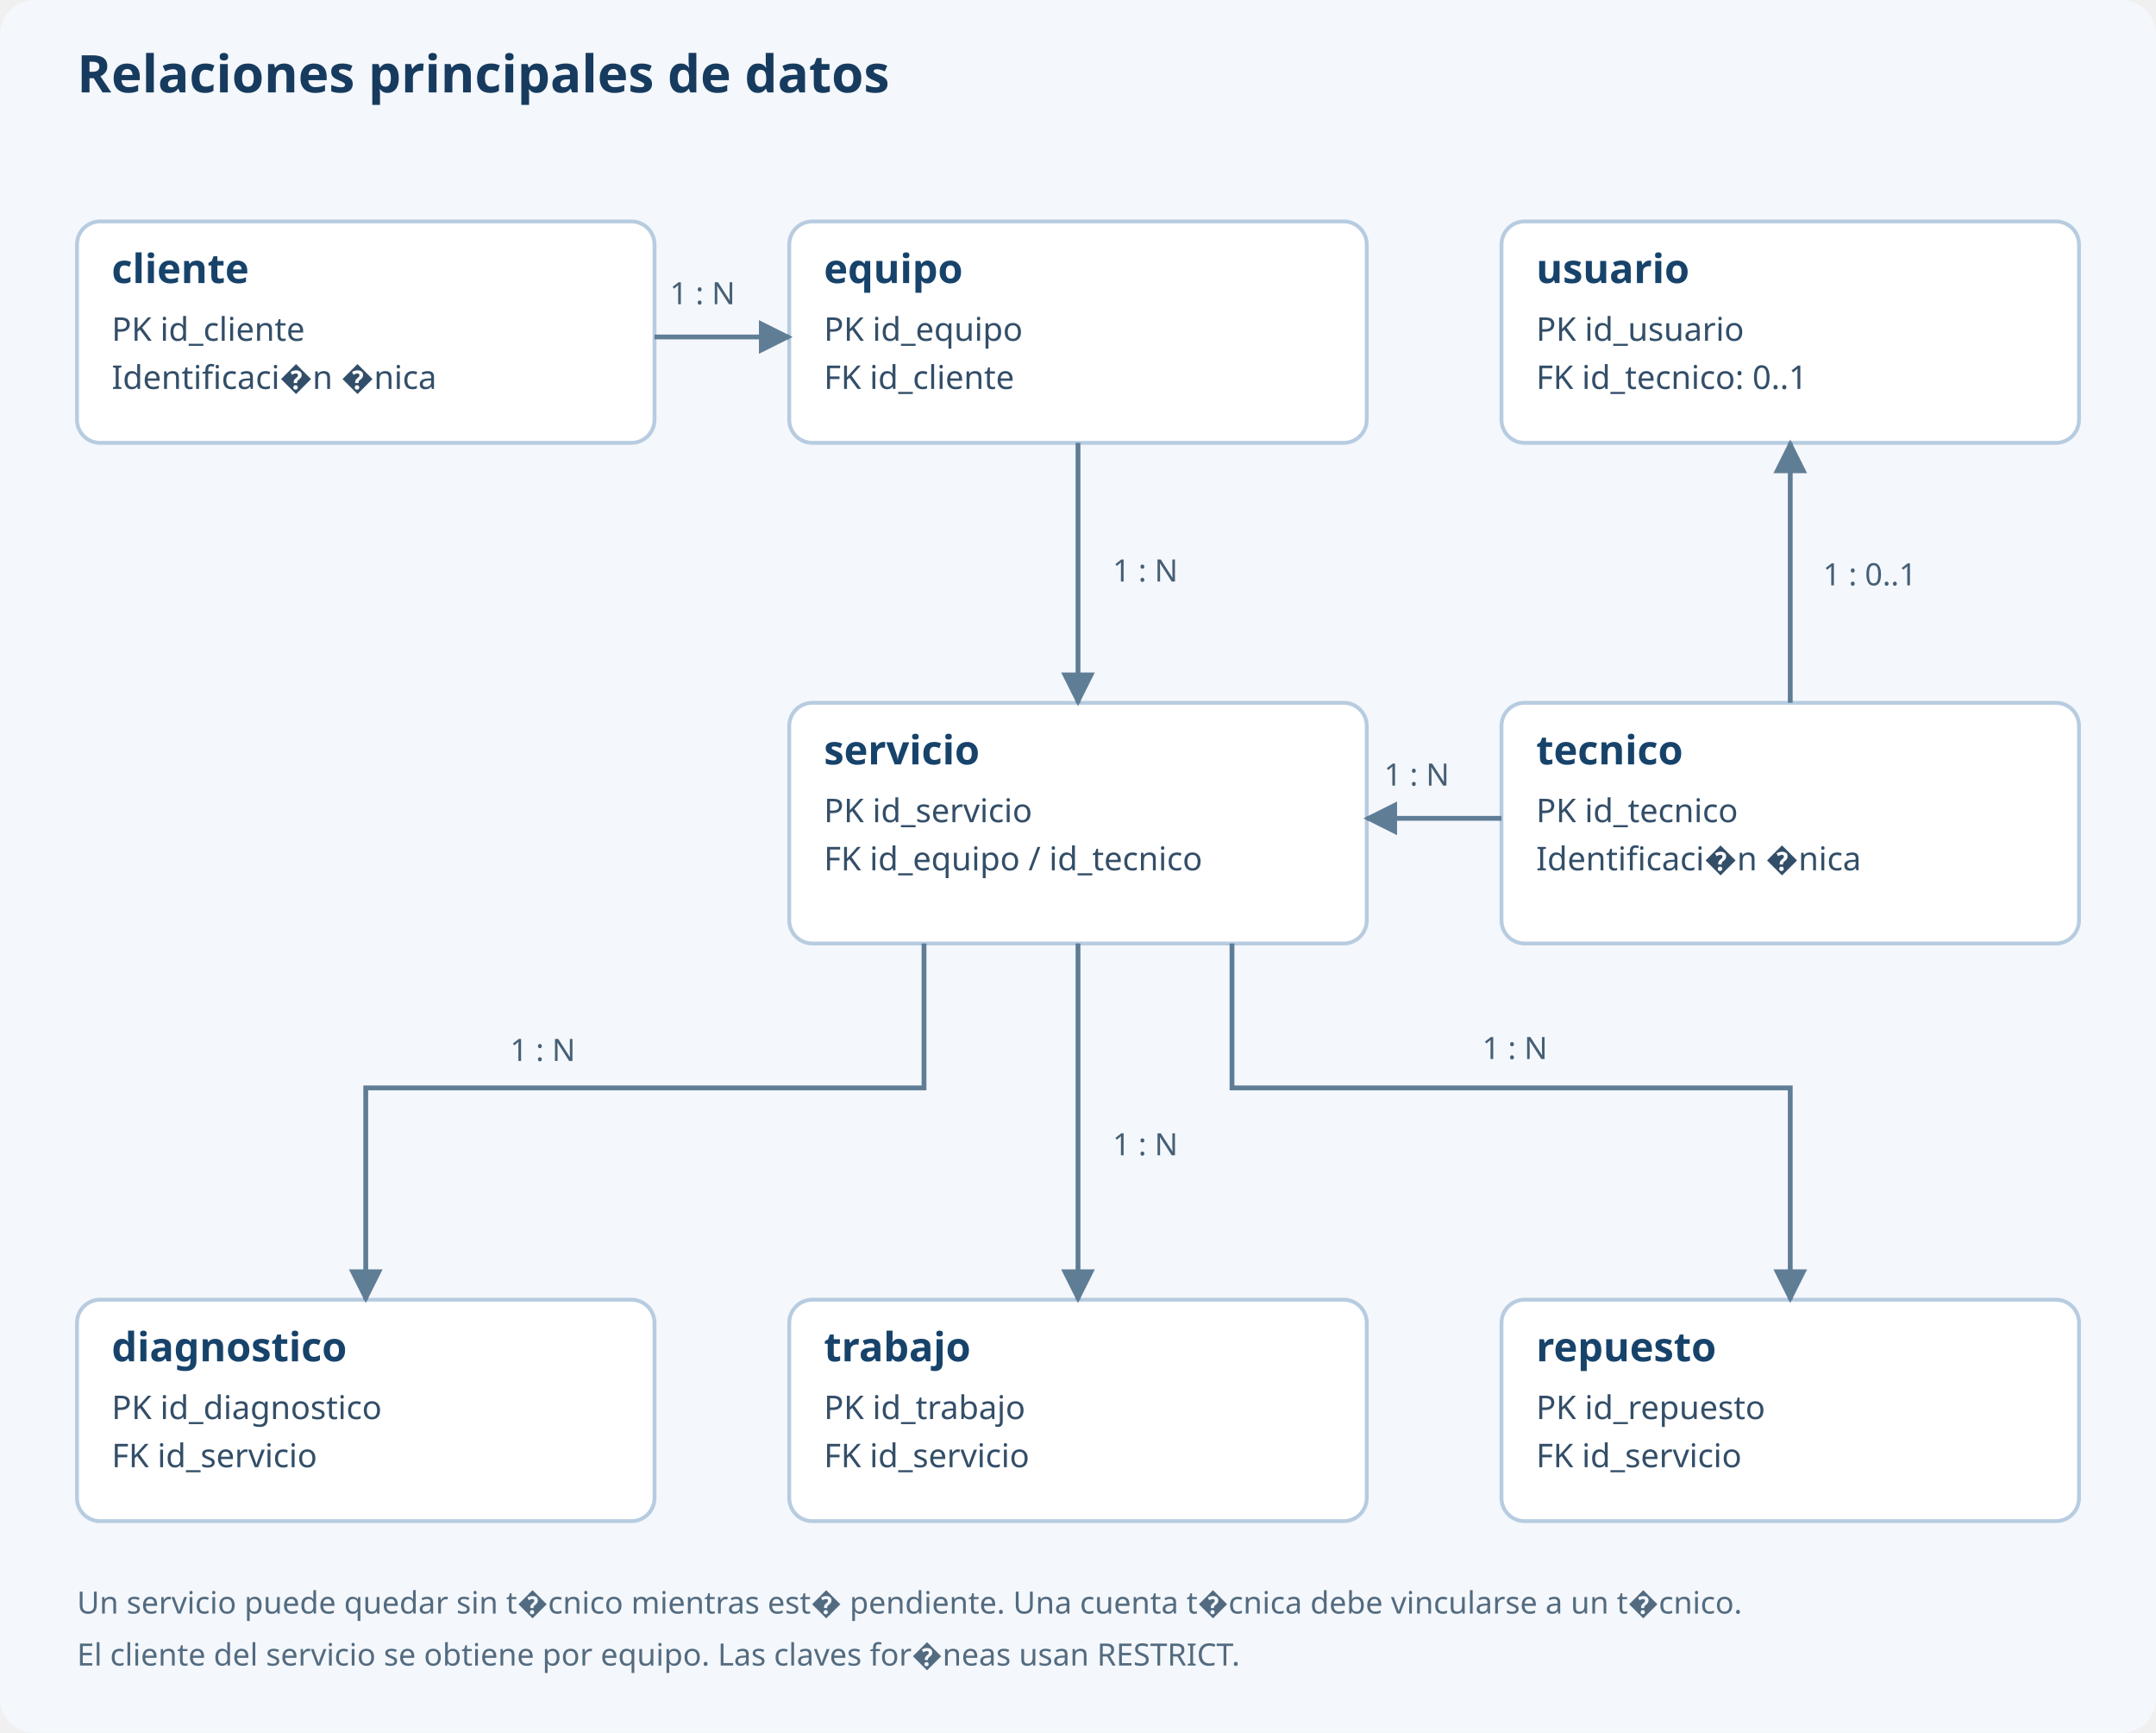
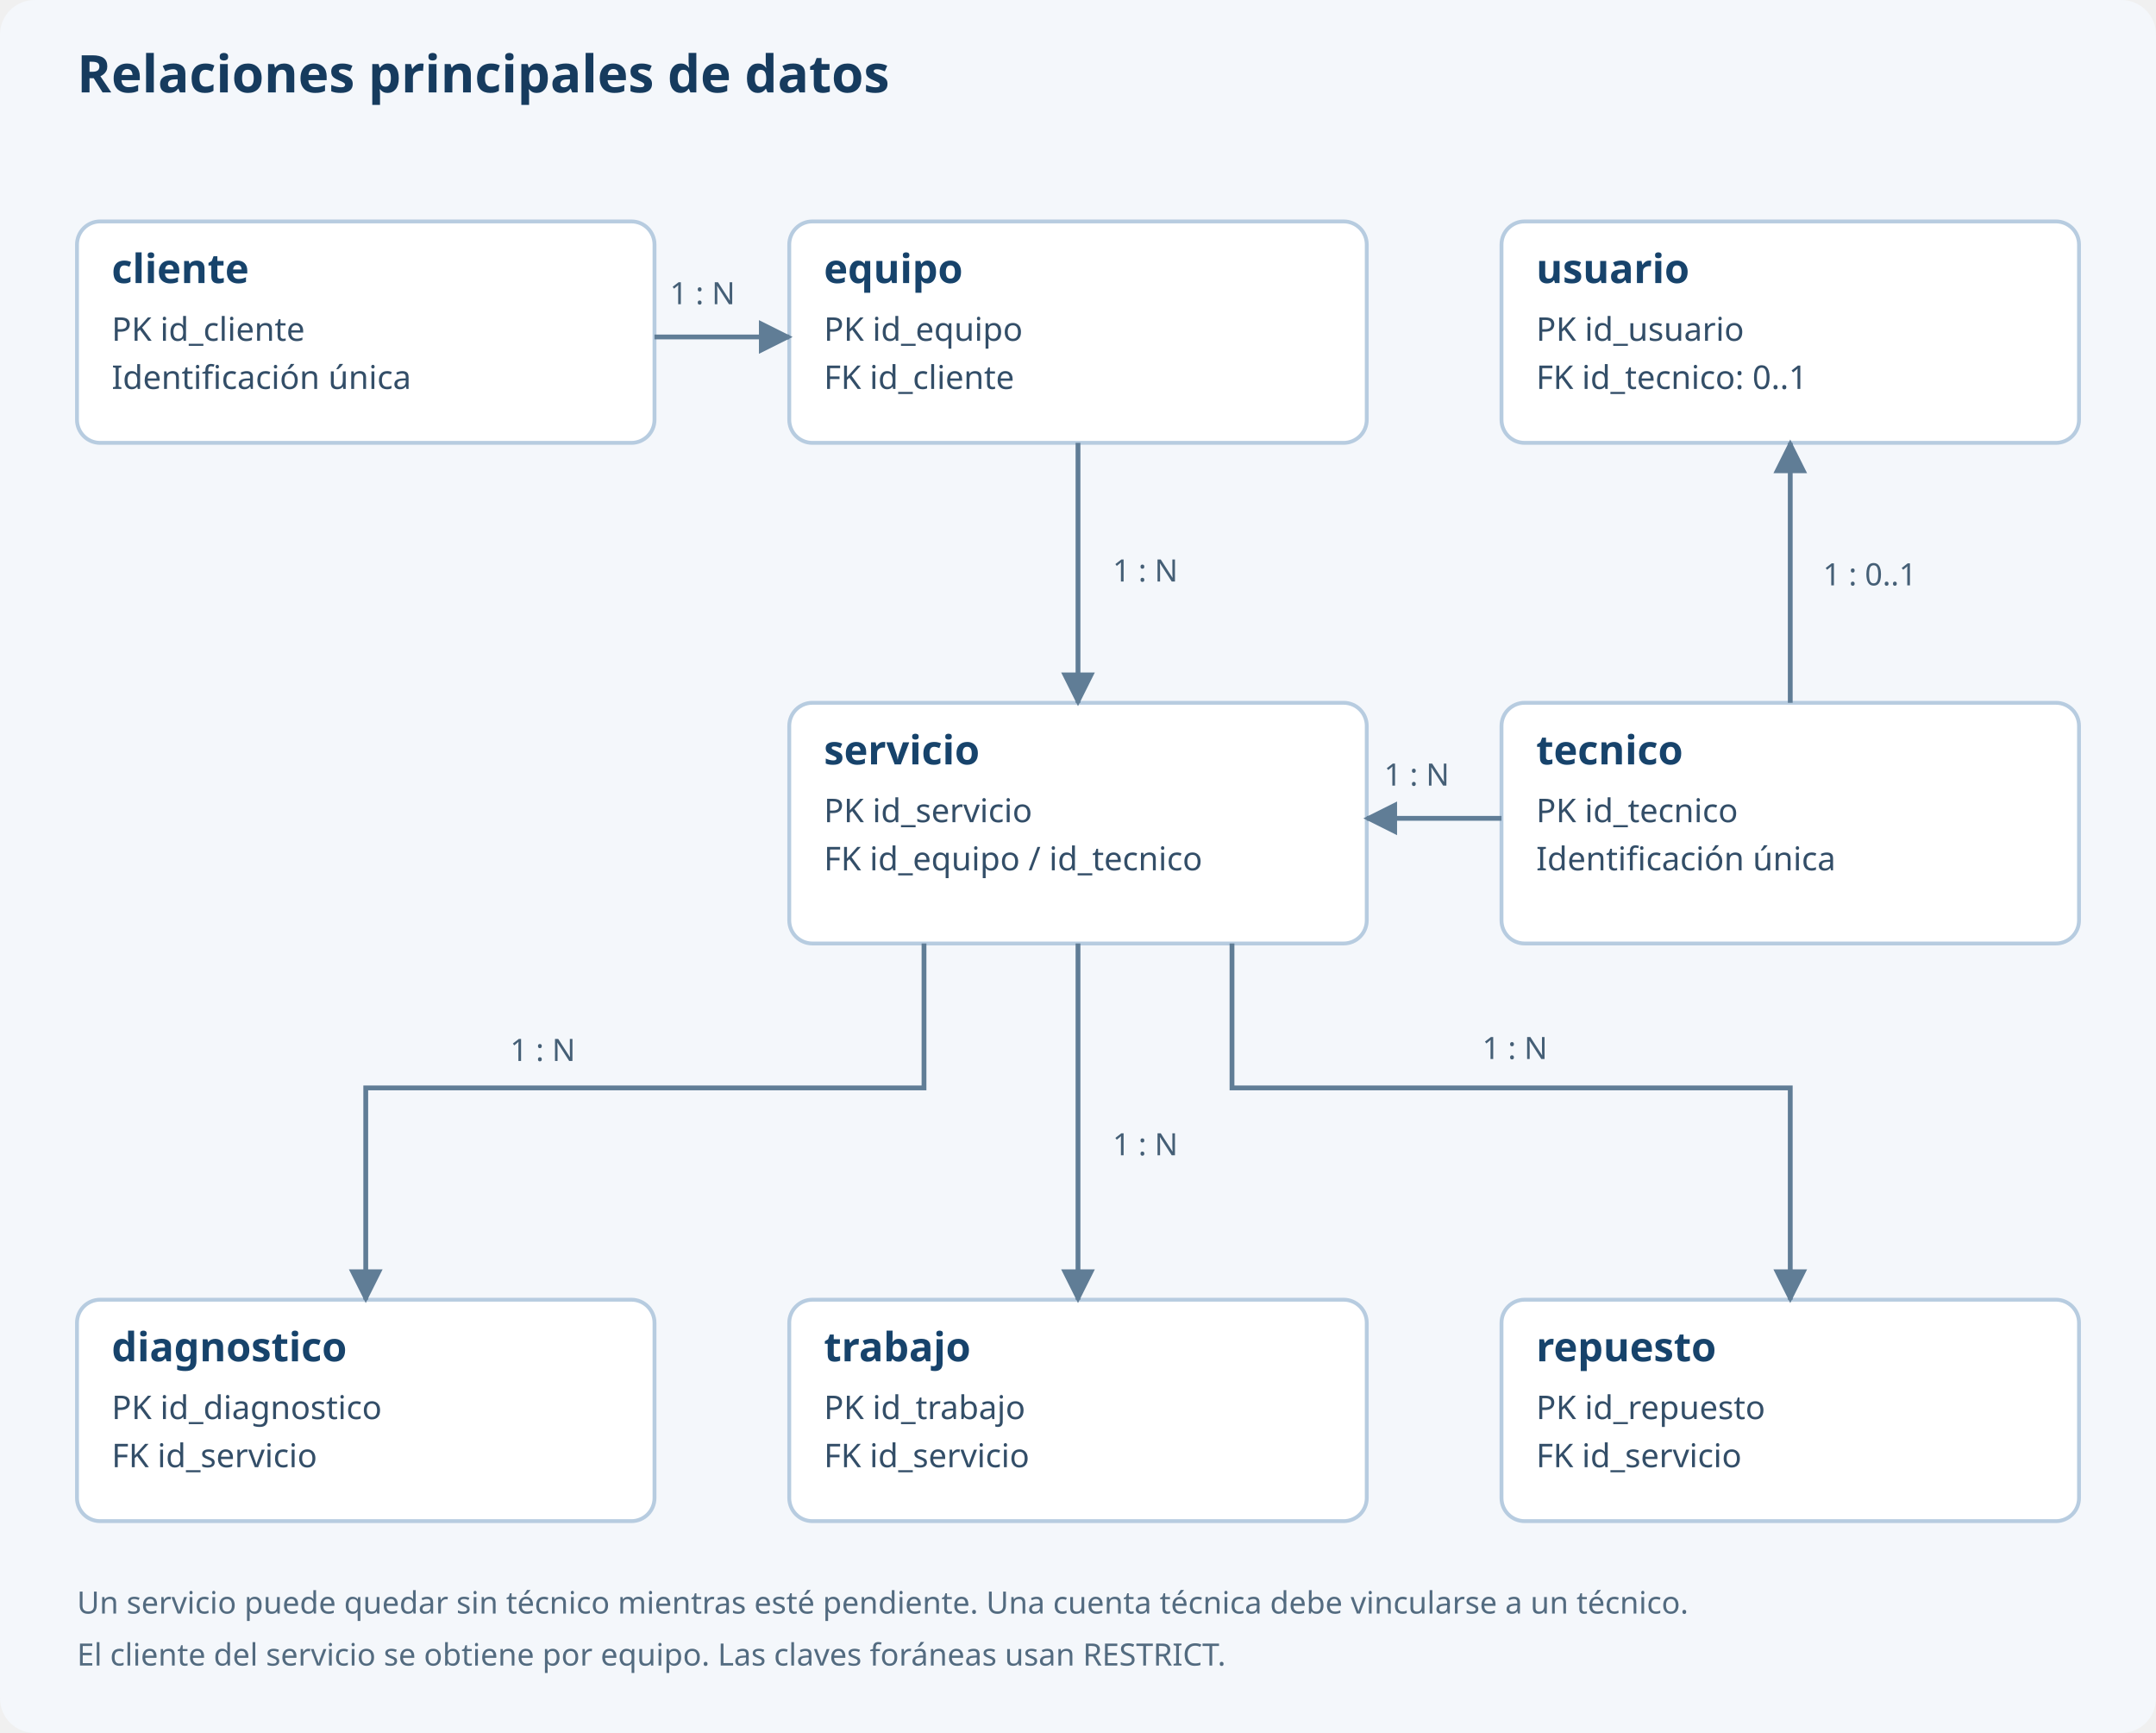
<svg xmlns="http://www.w3.org/2000/svg" viewBox="0 0 1120 900" role="img" aria-labelledby="titulo descripcion">
  <defs>
    <marker id="flecha" viewBox="0 0 10 10" refX="9" refY="5" markerWidth="7" markerHeight="7" orient="auto-start-reverse">
      <path d="M 0 0 L 10 5 L 0 10 z" fill="#607d96" />
    </marker>
  </defs>
  <rect width="1120" height="900" rx="18" fill="#f4f7fb" />
  <text x="40" y="48" font-family="Segoe UI, sans-serif" font-size="27" font-weight="700" fill="#163b5e">Relaciones principales de datos</text>
  <rect x="40" y="115" width="300" height="115" rx="12" fill="#ffffff" stroke="#b7cce0" stroke-width="2" />
  <text x="58" y="147" font-family="Segoe UI, sans-serif" font-size="21" font-weight="650" fill="#17436b">cliente</text>
  <text x="58" y="177" font-family="Segoe UI, sans-serif" font-size="17" fill="#334e68">PK id_cliente</text>
-   <text x="58" y="202" font-family="Segoe UI, sans-serif" font-size="17" fill="#334e68">Identificaci�n �nica</text>
+   <text x="58" y="202" font-family="Segoe UI, sans-serif" font-size="17" fill="#334e68">Identificación única</text>
  <rect x="410" y="115" width="300" height="115" rx="12" fill="#ffffff" stroke="#b7cce0" stroke-width="2" />
  <text x="428" y="147" font-family="Segoe UI, sans-serif" font-size="21" font-weight="650" fill="#17436b">equipo</text>
  <text x="428" y="177" font-family="Segoe UI, sans-serif" font-size="17" fill="#334e68">PK id_equipo</text>
  <text x="428" y="202" font-family="Segoe UI, sans-serif" font-size="17" fill="#334e68">FK id_cliente</text>
  <rect x="780" y="115" width="300" height="115" rx="12" fill="#ffffff" stroke="#b7cce0" stroke-width="2" />
  <text x="798" y="147" font-family="Segoe UI, sans-serif" font-size="21" font-weight="650" fill="#17436b">usuario</text>
  <text x="798" y="177" font-family="Segoe UI, sans-serif" font-size="17" fill="#334e68">PK id_usuario</text>
  <text x="798" y="202" font-family="Segoe UI, sans-serif" font-size="17" fill="#334e68">FK id_tecnico: 0..1</text>
  <rect x="410" y="365" width="300" height="125" rx="12" fill="#ffffff" stroke="#b7cce0" stroke-width="2" />
  <text x="428" y="397" font-family="Segoe UI, sans-serif" font-size="21" font-weight="650" fill="#17436b">servicio</text>
  <text x="428" y="427" font-family="Segoe UI, sans-serif" font-size="17" fill="#334e68">PK id_servicio</text>
  <text x="428" y="452" font-family="Segoe UI, sans-serif" font-size="17" fill="#334e68">FK id_equipo / id_tecnico</text>
  <rect x="780" y="365" width="300" height="125" rx="12" fill="#ffffff" stroke="#b7cce0" stroke-width="2" />
  <text x="798" y="397" font-family="Segoe UI, sans-serif" font-size="21" font-weight="650" fill="#17436b">tecnico</text>
  <text x="798" y="427" font-family="Segoe UI, sans-serif" font-size="17" fill="#334e68">PK id_tecnico</text>
-   <text x="798" y="452" font-family="Segoe UI, sans-serif" font-size="17" fill="#334e68">Identificaci�n �nica</text>
+   <text x="798" y="452" font-family="Segoe UI, sans-serif" font-size="17" fill="#334e68">Identificación única</text>
  <rect x="40" y="675" width="300" height="115" rx="12" fill="#ffffff" stroke="#b7cce0" stroke-width="2" />
  <text x="58" y="707" font-family="Segoe UI, sans-serif" font-size="21" font-weight="650" fill="#17436b">diagnostico</text>
  <text x="58" y="737" font-family="Segoe UI, sans-serif" font-size="17" fill="#334e68">PK id_diagnostico</text>
  <text x="58" y="762" font-family="Segoe UI, sans-serif" font-size="17" fill="#334e68">FK id_servicio</text>
  <rect x="410" y="675" width="300" height="115" rx="12" fill="#ffffff" stroke="#b7cce0" stroke-width="2" />
  <text x="428" y="707" font-family="Segoe UI, sans-serif" font-size="21" font-weight="650" fill="#17436b">trabajo</text>
  <text x="428" y="737" font-family="Segoe UI, sans-serif" font-size="17" fill="#334e68">PK id_trabajo</text>
  <text x="428" y="762" font-family="Segoe UI, sans-serif" font-size="17" fill="#334e68">FK id_servicio</text>
  <rect x="780" y="675" width="300" height="115" rx="12" fill="#ffffff" stroke="#b7cce0" stroke-width="2" />
  <text x="798" y="707" font-family="Segoe UI, sans-serif" font-size="21" font-weight="650" fill="#17436b">repuesto</text>
  <text x="798" y="737" font-family="Segoe UI, sans-serif" font-size="17" fill="#334e68">PK id_repuesto</text>
  <text x="798" y="762" font-family="Segoe UI, sans-serif" font-size="17" fill="#334e68">FK id_servicio</text>
  <path d="M 340 175 L 410 175" fill="none" stroke="#607d96" stroke-width="2.5" marker-end="url(#flecha)" />
  <text x="348" y="158" font-family="Segoe UI, sans-serif" font-size="16" fill="#455f76">1 : N</text>
  <path d="M 560 230 L 560 365" fill="none" stroke="#607d96" stroke-width="2.5" marker-end="url(#flecha)" />
  <text x="578" y="302" font-family="Segoe UI, sans-serif" font-size="16" fill="#455f76">1 : N</text>
  <path d="M 930 365 L 930 230" fill="none" stroke="#607d96" stroke-width="2.5" marker-end="url(#flecha)" />
  <text x="947" y="304" font-family="Segoe UI, sans-serif" font-size="16" fill="#455f76">1 : 0..1</text>
  <path d="M 780 425 L 710 425" fill="none" stroke="#607d96" stroke-width="2.5" marker-end="url(#flecha)" />
  <text x="719" y="408" font-family="Segoe UI, sans-serif" font-size="16" fill="#455f76">1 : N</text>
  <path d="M 480 490 L 480 565 L 190 565 L 190 675" fill="none" stroke="#607d96" stroke-width="2.5" marker-end="url(#flecha)" />
  <text x="265" y="551" font-family="Segoe UI, sans-serif" font-size="16" fill="#455f76">1 : N</text>
  <path d="M 560 490 L 560 675" fill="none" stroke="#607d96" stroke-width="2.5" marker-end="url(#flecha)" />
  <text x="578" y="600" font-family="Segoe UI, sans-serif" font-size="16" fill="#455f76">1 : N</text>
  <path d="M 640 490 L 640 565 L 930 565 L 930 675" fill="none" stroke="#607d96" stroke-width="2.5" marker-end="url(#flecha)" />
  <text x="770" y="550" font-family="Segoe UI, sans-serif" font-size="16" fill="#455f76">1 : N</text>
-   <text x="40" y="838" font-family="Segoe UI, sans-serif" font-size="16" fill="#536b80">Un servicio puede quedar sin t�cnico mientras est� pendiente. Una cuenta t�cnica debe vincularse a un t�cnico.</text>
-   <text x="40" y="865" font-family="Segoe UI, sans-serif" font-size="16" fill="#536b80">El cliente del servicio se obtiene por equipo. Las claves for�neas usan RESTRICT.</text>
+   <text x="40" y="838" font-family="Segoe UI, sans-serif" font-size="16" fill="#536b80">Un servicio puede quedar sin técnico mientras esté pendiente. Una cuenta técnica debe vincularse a un técnico.</text>
+   <text x="40" y="865" font-family="Segoe UI, sans-serif" font-size="16" fill="#536b80">El cliente del servicio se obtiene por equipo. Las claves foráneas usan RESTRICT.</text>
</svg>
